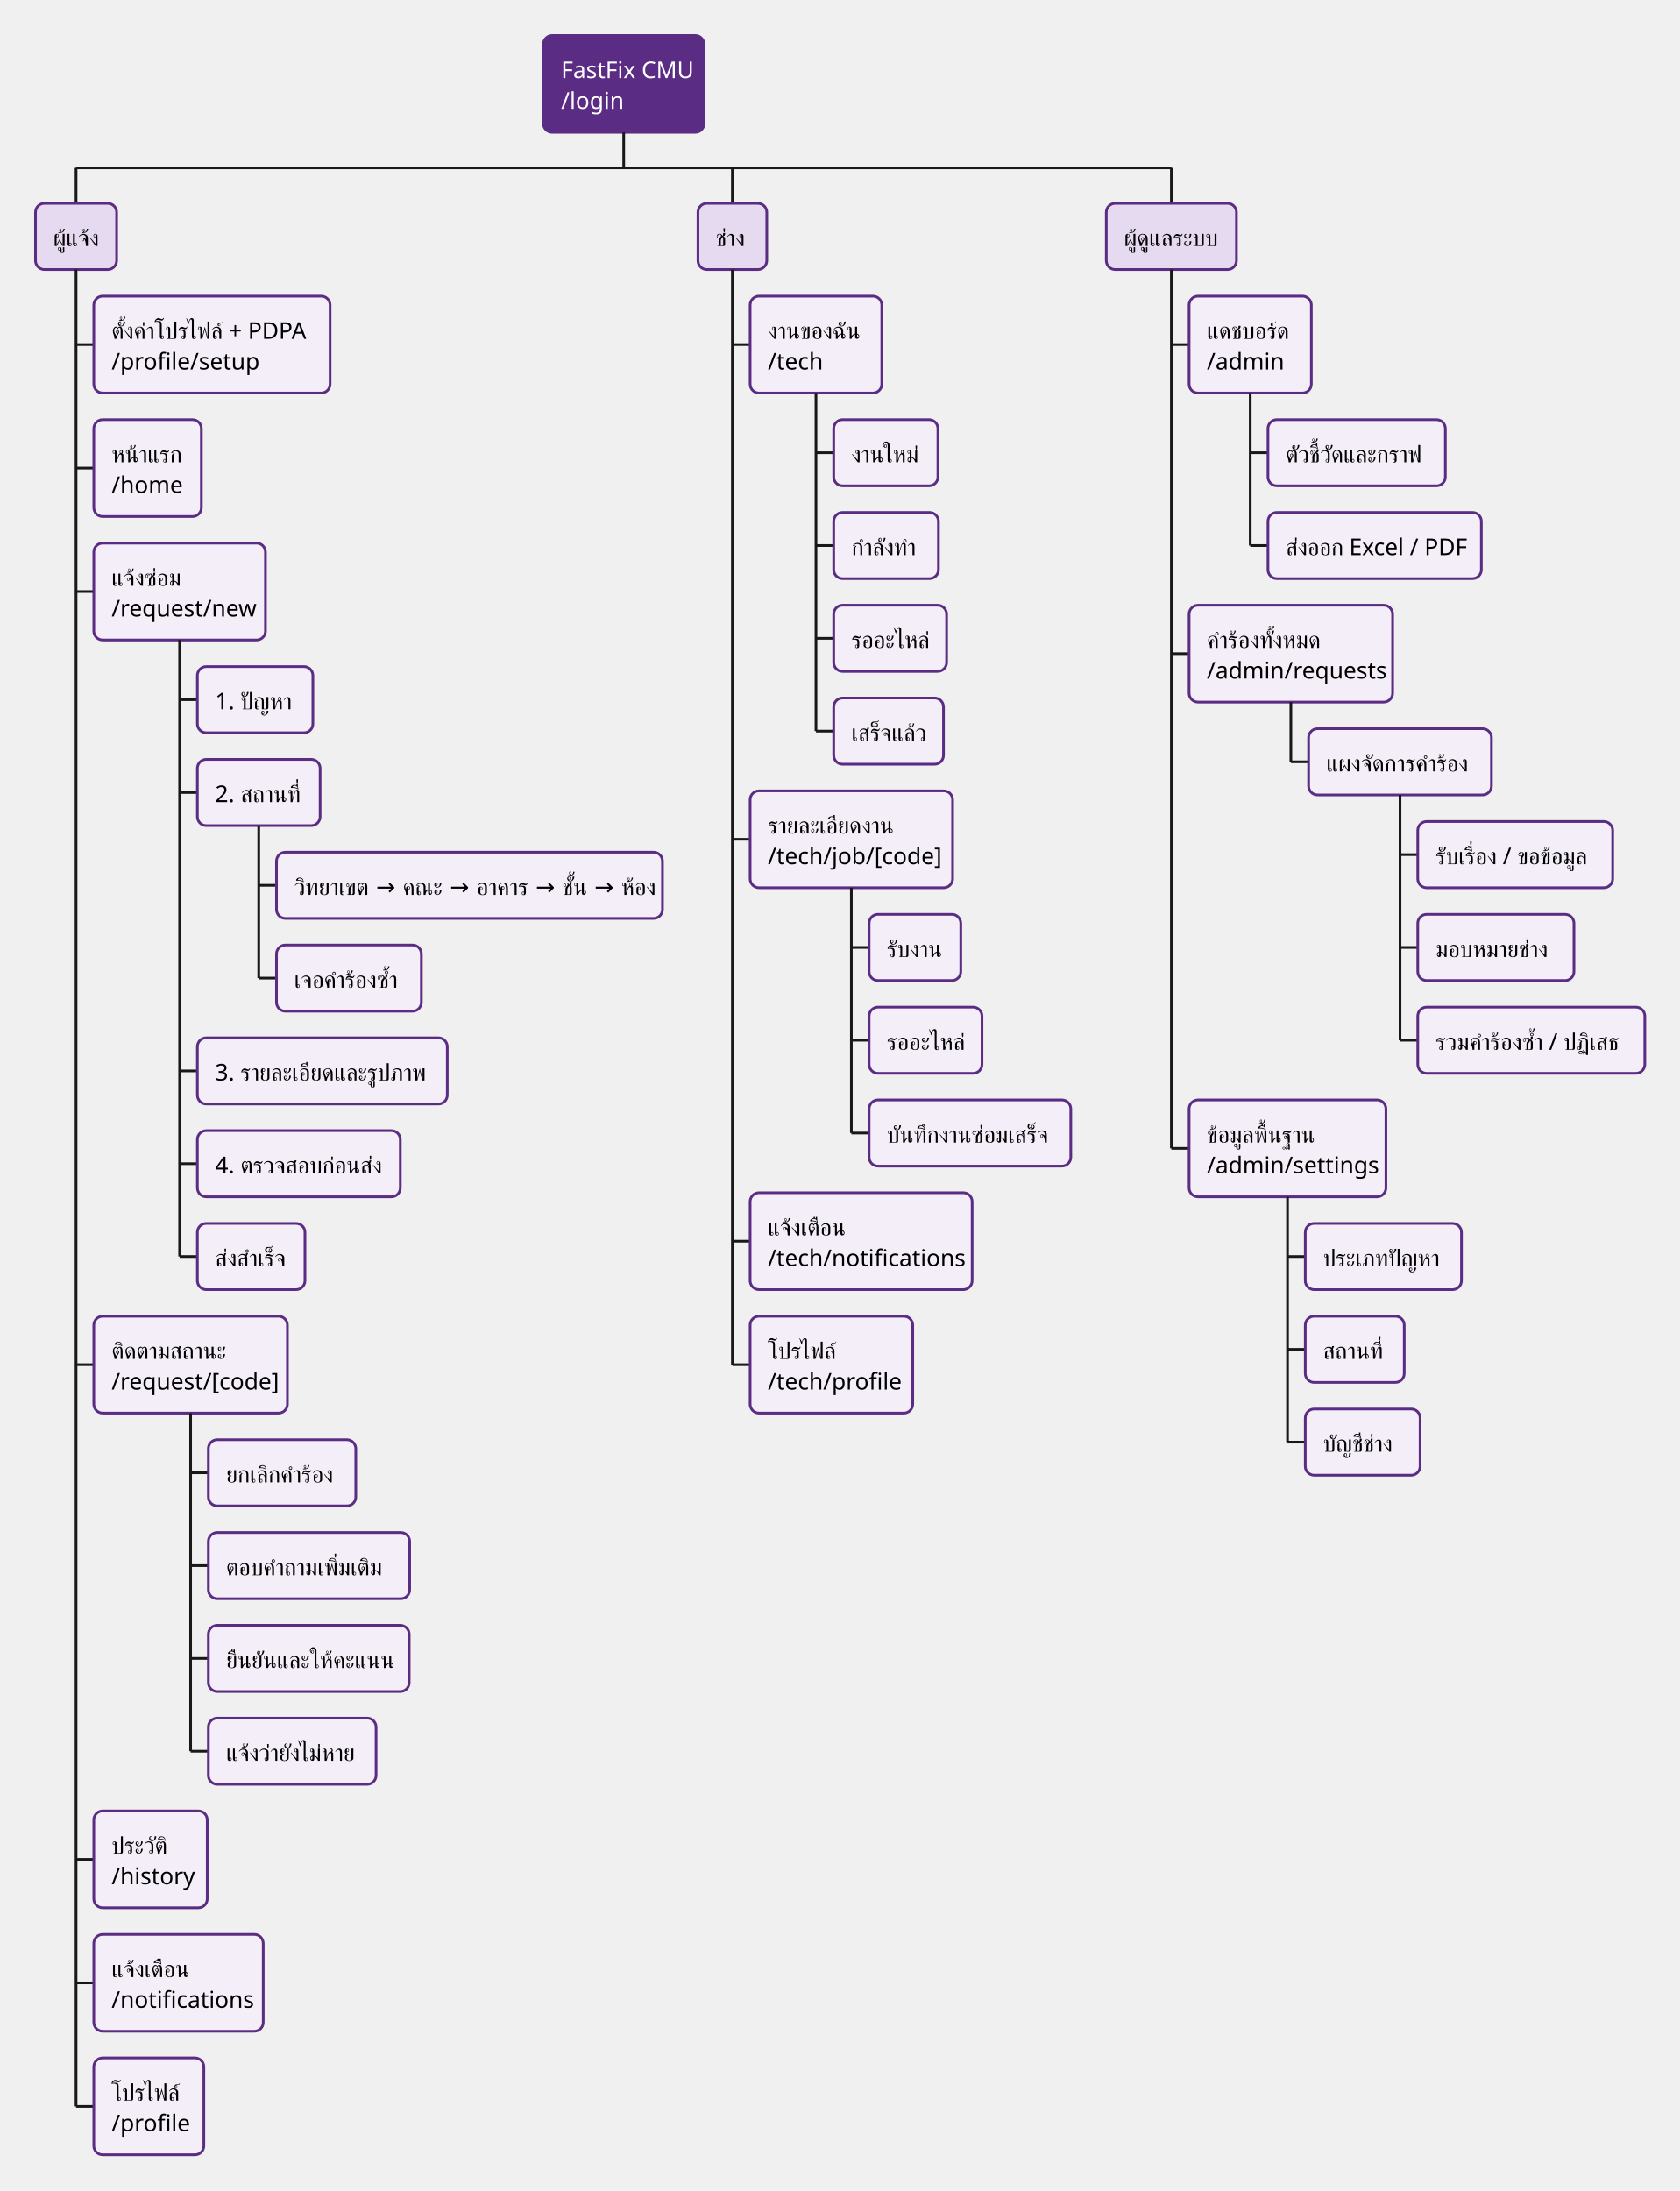
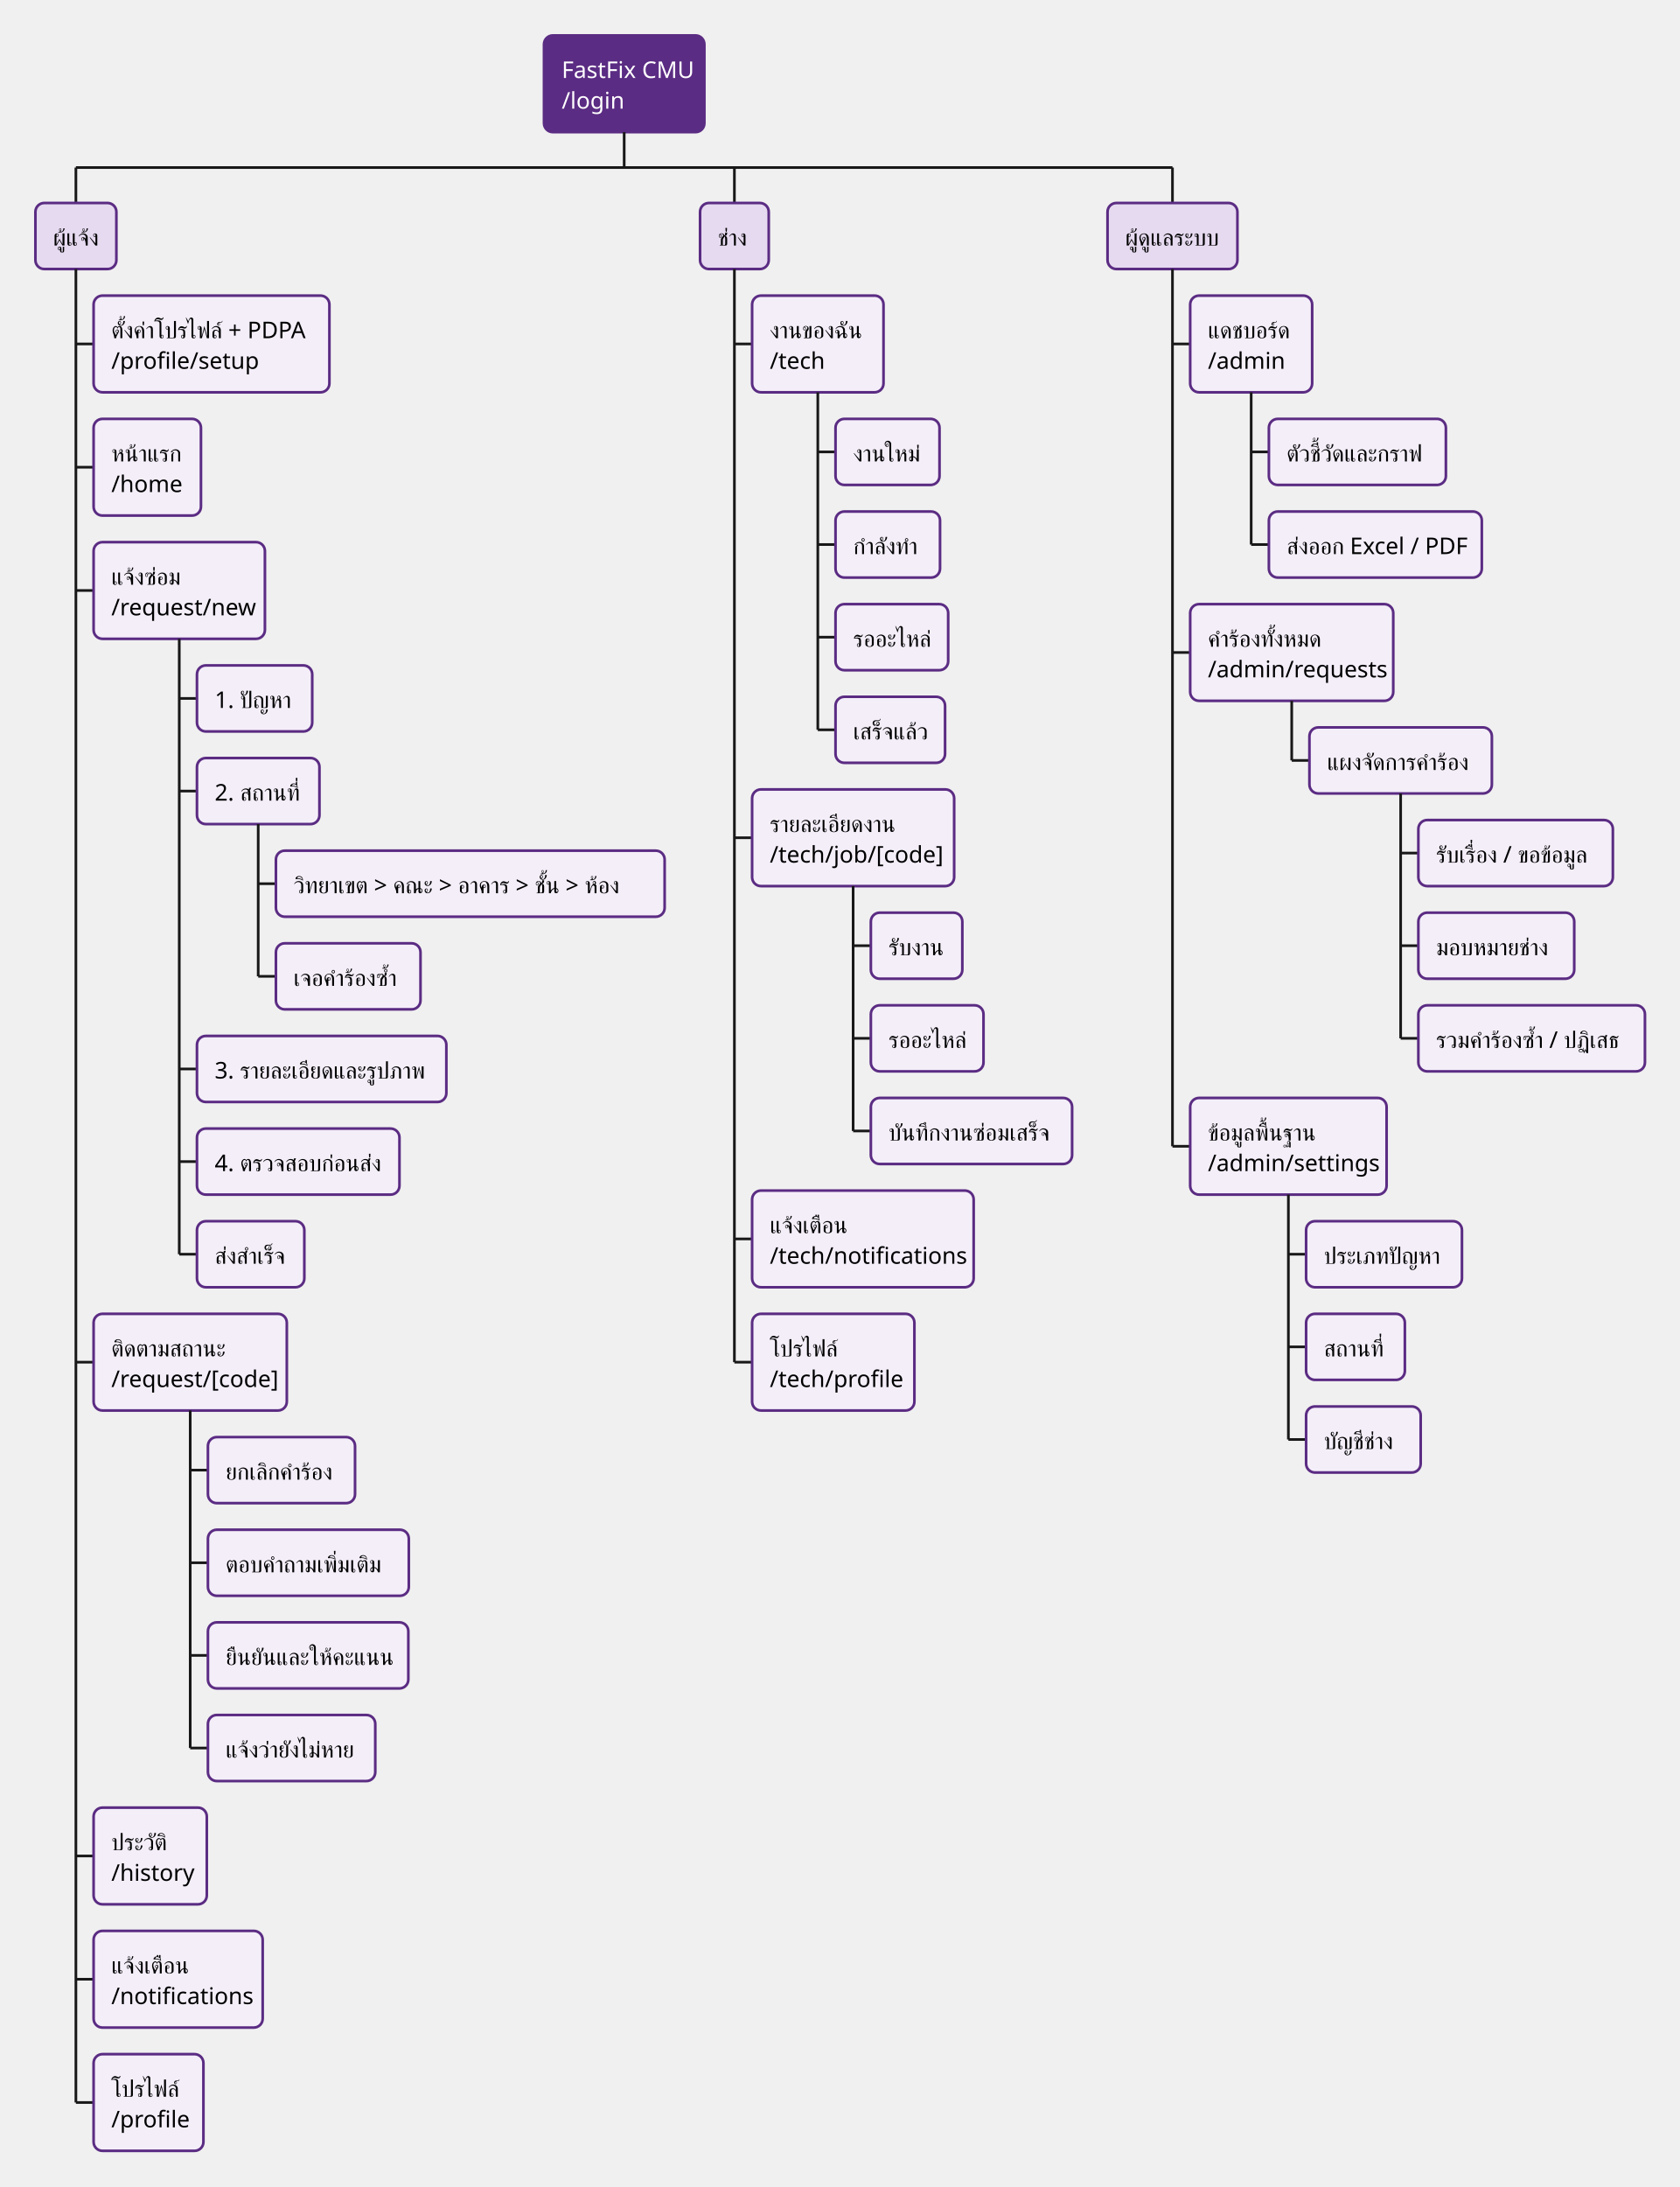
- <svg xmlns="http://www.w3.org/2000/svg" version="1.1" data-diagram-type="WBS" style="width:1479px;height:1929px;background:#FFFFFF;" width="1479.688px" height="1929.688px" viewBox="0 0 1479 1929" zoomAndPan="magnify" preserveAspectRatio="none" contentStyleType="text/css">
+ <svg xmlns="http://www.w3.org/2000/svg" version="1.1" data-diagram-type="WBS" style="width:1482px;height:1929px;background:#FFFFFF;" width="1482.813px" height="1929.688px" viewBox="0 0 1482 1929" zoomAndPan="magnify" preserveAspectRatio="none" contentStyleType="text/css">
  <defs />
  <g font-family="sans-serif" lengthAdjust="spacing">
    <line x1="66.964" y1="147.784" x2="66.964" y2="179.034" style="stroke:#181818;stroke-width:2.344;" />
    <rect x="31.25" y="179.034" width="71.429" height="58.267" fill="#E6DAF0" style="stroke:#5B2C83;stroke-width:2.344;" rx="7.813" ry="7.813" />
    <text x="46.875" y="216.579" fill="#000" font-size="20.313" textLength="40.179" font-family="'Leelawadee UI'">ผู้แจ้ง</text>
    <line x1="66.964" y1="303.381" x2="82.589" y2="303.381" style="stroke:#181818;stroke-width:2.344;" />
    <rect x="82.589" y="260.739" width="208.042" height="85.284" fill="#F4EEF9" style="stroke:#5B2C83;stroke-width:2.344;" rx="7.813" ry="7.813" />
    <text x="98.214" y="298.283" fill="#000" font-size="20.313" textLength="176.792" font-family="'Leelawadee UI'">ตั้งค่าโปรไฟล์ + PDPA</text>
    <text x="98.214" y="325.301" fill="#000" font-size="20.313" textLength="123.115" font-family="'Leelawadee UI'">/profile/setup</text>
    <line x1="66.964" y1="412.103" x2="82.589" y2="412.103" style="stroke:#181818;stroke-width:2.344;" />
    <rect x="82.589" y="369.461" width="94.707" height="85.284" fill="#F4EEF9" style="stroke:#5B2C83;stroke-width:2.344;" rx="7.813" ry="7.813" />
    <text x="98.214" y="407.005" fill="#000" font-size="20.313" textLength="63.457" font-family="'Leelawadee UI'">หน้าแรก</text>
    <text x="98.214" y="434.023" fill="#000" font-size="20.313" textLength="59.43" font-family="'Leelawadee UI'">/home</text>
    <line x1="66.964" y1="520.825" x2="82.589" y2="520.825" style="stroke:#181818;stroke-width:2.344;" />
    <rect x="82.589" y="478.183" width="151.141" height="85.284" fill="#F4EEF9" style="stroke:#5B2C83;stroke-width:2.344;" rx="7.813" ry="7.813" />
    <text x="98.214" y="515.727" fill="#000" font-size="20.313" textLength="62.514" font-family="'Leelawadee UI'">แจ้งซ่อม</text>
    <text x="98.214" y="542.744" fill="#000" font-size="20.313" textLength="119.891" font-family="'Leelawadee UI'">/request/new</text>
    <line x1="158.16" y1="616.039" x2="173.785" y2="616.039" style="stroke:#181818;stroke-width:2.344;" />
    <rect x="173.785" y="586.905" width="101.689" height="58.267" fill="#F4EEF9" style="stroke:#5B2C83;stroke-width:2.344;" rx="7.813" ry="7.813" />
    <text x="189.41" y="624.449" fill="#000" font-size="20.313" textLength="70.439" font-family="'Leelawadee UI'">1. ปัญหา</text>
    <line x1="158.16" y1="697.743" x2="173.785" y2="697.743" style="stroke:#181818;stroke-width:2.344;" />
    <rect x="173.785" y="668.61" width="108.057" height="58.267" fill="#F4EEF9" style="stroke:#5B2C83;stroke-width:2.344;" rx="7.813" ry="7.813" />
    <text x="189.41" y="706.154" fill="#000" font-size="20.313" textLength="76.807" font-family="'Leelawadee UI'">2. สถานที่</text>
    <line x1="227.813" y1="779.448" x2="243.438" y2="779.448" style="stroke:#181818;stroke-width:2.344;" />
-     <rect x="243.438" y="750.314" width="339.835" height="58.267" fill="#F4EEF9" style="stroke:#5B2C83;stroke-width:2.344;" rx="7.813" ry="7.813" />
-     <text x="259.063" y="787.859" fill="#000" font-size="20.313" textLength="308.585" font-family="'Leelawadee UI'">วิทยาเขต → คณะ → อาคาร → ชั้น → ห้อง</text>
+     <rect x="243.438" y="750.314" width="342.97" height="58.267" fill="#F4EEF9" style="stroke:#5B2C83;stroke-width:2.344;" rx="7.813" ry="7.813" />
+     <text x="259.063" y="787.859" fill="#000" font-size="20.313" textLength="311.72" font-family="'Leelawadee UI'">วิทยาเขต &gt; คณะ &gt; อาคาร &gt; ชั้น &gt; ห้อง</text>
    <line x1="227.813" y1="861.153" x2="243.438" y2="861.153" style="stroke:#181818;stroke-width:2.344;" />
    <rect x="243.438" y="832.019" width="127.566" height="58.267" fill="#F4EEF9" style="stroke:#5B2C83;stroke-width:2.344;" rx="7.813" ry="7.813" />
    <text x="259.063" y="869.563" fill="#000" font-size="20.313" textLength="96.316" font-family="'Leelawadee UI'">เจอคำร้องซ้ำ</text>
    <line x1="227.813" y1="726.877" x2="227.813" y2="861.153" style="stroke:#181818;stroke-width:2.344;" />
    <line x1="158.16" y1="942.857" x2="173.785" y2="942.857" style="stroke:#181818;stroke-width:2.344;" />
    <rect x="173.785" y="913.724" width="220.033" height="58.267" fill="#F4EEF9" style="stroke:#5B2C83;stroke-width:2.344;" rx="7.813" ry="7.813" />
    <text x="189.41" y="951.268" fill="#000" font-size="20.313" textLength="188.783" font-family="'Leelawadee UI'">3. รายละเอียดและรูปภาพ</text>
    <line x1="158.16" y1="1024.562" x2="173.785" y2="1024.562" style="stroke:#181818;stroke-width:2.344;" />
    <rect x="173.785" y="995.428" width="178.654" height="58.267" fill="#F4EEF9" style="stroke:#5B2C83;stroke-width:2.344;" rx="7.813" ry="7.813" />
    <text x="189.41" y="1032.973" fill="#000" font-size="20.313" textLength="147.404" font-family="'Leelawadee UI'">4. ตรวจสอบก่อนส่ง</text>
    <line x1="158.16" y1="1106.267" x2="173.785" y2="1106.267" style="stroke:#181818;stroke-width:2.344;" />
    <rect x="173.785" y="1077.133" width="94.727" height="58.267" fill="#F4EEF9" style="stroke:#5B2C83;stroke-width:2.344;" rx="7.813" ry="7.813" />
    <text x="189.41" y="1114.677" fill="#000" font-size="20.313" textLength="63.477" font-family="'Leelawadee UI'">ส่งสำเร็จ</text>
    <line x1="158.16" y1="563.467" x2="158.16" y2="1106.267" style="stroke:#181818;stroke-width:2.344;" />
    <line x1="66.964" y1="1201.48" x2="82.589" y2="1201.48" style="stroke:#181818;stroke-width:2.344;" />
    <rect x="82.589" y="1158.838" width="170.472" height="85.284" fill="#F4EEF9" style="stroke:#5B2C83;stroke-width:2.344;" rx="7.813" ry="7.813" />
    <text x="98.214" y="1196.382" fill="#000" font-size="20.313" textLength="106.512" font-family="'Leelawadee UI'">ติดตามสถานะ</text>
    <text x="98.214" y="1223.399" fill="#000" font-size="20.313" textLength="139.222" font-family="'Leelawadee UI'">/request/[code]</text>
    <line x1="167.825" y1="1296.693" x2="183.45" y2="1296.693" style="stroke:#181818;stroke-width:2.344;" />
    <rect x="183.45" y="1267.56" width="129.797" height="58.267" fill="#F4EEF9" style="stroke:#5B2C83;stroke-width:2.344;" rx="7.813" ry="7.813" />
    <text x="199.075" y="1305.104" fill="#000" font-size="20.313" textLength="98.547" font-family="'Leelawadee UI'">ยกเลิกคำร้อง</text>
    <line x1="167.825" y1="1378.398" x2="183.45" y2="1378.398" style="stroke:#181818;stroke-width:2.344;" />
    <rect x="183.45" y="1349.265" width="177.236" height="58.267" fill="#F4EEF9" style="stroke:#5B2C83;stroke-width:2.344;" rx="7.813" ry="7.813" />
    <text x="199.075" y="1386.809" fill="#000" font-size="20.313" textLength="145.986" font-family="'Leelawadee UI'">ตอบคำถามเพิ่มเติม</text>
    <line x1="167.825" y1="1460.103" x2="183.45" y2="1460.103" style="stroke:#181818;stroke-width:2.344;" />
    <rect x="183.45" y="1430.969" width="176.82" height="58.267" fill="#F4EEF9" style="stroke:#5B2C83;stroke-width:2.344;" rx="7.813" ry="7.813" />
    <text x="199.075" y="1468.513" fill="#000" font-size="20.313" textLength="145.57" font-family="'Leelawadee UI'">ยืนยันและให้คะแนน</text>
    <line x1="167.825" y1="1541.808" x2="183.45" y2="1541.808" style="stroke:#181818;stroke-width:2.344;" />
    <rect x="183.45" y="1512.674" width="147.65" height="58.267" fill="#F4EEF9" style="stroke:#5B2C83;stroke-width:2.344;" rx="7.813" ry="7.813" />
    <text x="199.075" y="1550.218" fill="#000" font-size="20.313" textLength="116.4" font-family="'Leelawadee UI'">แจ้งว่ายังไม่หาย</text>
    <line x1="167.825" y1="1244.122" x2="167.825" y2="1541.808" style="stroke:#181818;stroke-width:2.344;" />
    <line x1="66.964" y1="1637.021" x2="82.589" y2="1637.021" style="stroke:#181818;stroke-width:2.344;" />
    <rect x="82.589" y="1594.379" width="99.874" height="85.284" fill="#F4EEF9" style="stroke:#5B2C83;stroke-width:2.344;" rx="7.813" ry="7.813" />
    <text x="98.214" y="1631.923" fill="#000" font-size="20.313" textLength="48.133" font-family="'Leelawadee UI'">ประวัติ</text>
    <text x="98.214" y="1658.94" fill="#000" font-size="20.313" textLength="68.624" font-family="'Leelawadee UI'">/history</text>
    <line x1="66.964" y1="1745.743" x2="82.589" y2="1745.743" style="stroke:#181818;stroke-width:2.344;" />
    <rect x="82.589" y="1703.101" width="149.178" height="85.284" fill="#F4EEF9" style="stroke:#5B2C83;stroke-width:2.344;" rx="7.813" ry="7.813" />
    <text x="98.214" y="1740.645" fill="#000" font-size="20.313" textLength="67.89" font-family="'Leelawadee UI'">แจ้งเตือน</text>
    <text x="98.214" y="1767.662" fill="#000" font-size="20.313" textLength="117.928" font-family="'Leelawadee UI'">/notifications</text>
    <line x1="66.964" y1="1854.465" x2="82.589" y2="1854.465" style="stroke:#181818;stroke-width:2.344;" />
    <rect x="82.589" y="1811.823" width="96.889" height="85.284" fill="#F4EEF9" style="stroke:#5B2C83;stroke-width:2.344;" rx="7.813" ry="7.813" />
    <text x="98.214" y="1849.367" fill="#000" font-size="20.313" textLength="61.195" font-family="'Leelawadee UI'">โปรไฟล์</text>
    <text x="98.214" y="1876.384" fill="#000" font-size="20.313" textLength="65.639" font-family="'Leelawadee UI'">/profile</text>
    <line x1="66.964" y1="237.302" x2="66.964" y2="1854.465" style="stroke:#181818;stroke-width:2.344;" />
-     <line x1="644.818" y1="147.784" x2="644.818" y2="179.034" style="stroke:#181818;stroke-width:2.344;" />
-     <rect x="614.524" y="179.034" width="60.588" height="58.267" fill="#E6DAF0" style="stroke:#5B2C83;stroke-width:2.344;" rx="7.813" ry="7.813" />
-     <text x="630.149" y="216.579" fill="#000" font-size="20.313" textLength="29.338" font-family="'Leelawadee UI'">ช่าง</text>
-     <line x1="644.818" y1="303.381" x2="660.443" y2="303.381" style="stroke:#181818;stroke-width:2.344;" />
-     <rect x="660.443" y="260.739" width="115.932" height="85.284" fill="#F4EEF9" style="stroke:#5B2C83;stroke-width:2.344;" rx="7.813" ry="7.813" />
-     <text x="676.068" y="298.283" fill="#000" font-size="20.313" textLength="84.682" font-family="'Leelawadee UI'">งานของฉัน</text>
-     <text x="676.068" y="325.301" fill="#000" font-size="20.313" textLength="46.298" font-family="'Leelawadee UI'">/tech</text>
-     <line x1="718.409" y1="398.595" x2="734.034" y2="398.595" style="stroke:#181818;stroke-width:2.344;" />
-     <rect x="734.034" y="369.461" width="91.751" height="58.267" fill="#F4EEF9" style="stroke:#5B2C83;stroke-width:2.344;" rx="7.813" ry="7.813" />
-     <text x="749.659" y="407.005" fill="#000" font-size="20.313" textLength="60.501" font-family="'Leelawadee UI'">งานใหม่</text>
-     <line x1="718.409" y1="480.299" x2="734.034" y2="480.299" style="stroke:#181818;stroke-width:2.344;" />
-     <rect x="734.034" y="451.166" width="92.207" height="58.267" fill="#F4EEF9" style="stroke:#5B2C83;stroke-width:2.344;" rx="7.813" ry="7.813" />
-     <text x="749.659" y="488.71" fill="#000" font-size="20.313" textLength="60.957" font-family="'Leelawadee UI'">กำลังทำ</text>
-     <line x1="718.409" y1="562.004" x2="734.034" y2="562.004" style="stroke:#181818;stroke-width:2.344;" />
-     <rect x="734.034" y="532.87" width="99.398" height="58.267" fill="#F4EEF9" style="stroke:#5B2C83;stroke-width:2.344;" rx="7.813" ry="7.813" />
-     <text x="749.659" y="570.415" fill="#000" font-size="20.313" textLength="68.148" font-family="'Leelawadee UI'">รออะไหล่</text>
-     <line x1="718.409" y1="643.709" x2="734.034" y2="643.709" style="stroke:#181818;stroke-width:2.344;" />
-     <rect x="734.034" y="614.575" width="96.651" height="58.267" fill="#F4EEF9" style="stroke:#5B2C83;stroke-width:2.344;" rx="7.813" ry="7.813" />
-     <text x="749.659" y="652.119" fill="#000" font-size="20.313" textLength="65.401" font-family="'Leelawadee UI'">เสร็จแล้ว</text>
-     <line x1="718.409" y1="346.024" x2="718.409" y2="643.709" style="stroke:#181818;stroke-width:2.344;" />
-     <line x1="644.818" y1="738.922" x2="660.443" y2="738.922" style="stroke:#181818;stroke-width:2.344;" />
-     <rect x="660.443" y="696.28" width="178.268" height="85.284" fill="#F4EEF9" style="stroke:#5B2C83;stroke-width:2.344;" rx="7.813" ry="7.813" />
-     <text x="676.068" y="733.824" fill="#000" font-size="20.313" textLength="114.129" font-family="'Leelawadee UI'">รายละเอียดงาน</text>
-     <text x="676.068" y="760.841" fill="#000" font-size="20.313" textLength="147.018" font-family="'Leelawadee UI'">/tech/job/[code]</text>
-     <line x1="749.577" y1="834.135" x2="765.202" y2="834.135" style="stroke:#181818;stroke-width:2.344;" />
-     <rect x="765.202" y="805.002" width="80.712" height="58.267" fill="#F4EEF9" style="stroke:#5B2C83;stroke-width:2.344;" rx="7.813" ry="7.813" />
-     <text x="780.827" y="842.546" fill="#000" font-size="20.313" textLength="49.462" font-family="'Leelawadee UI'">รับงาน</text>
-     <line x1="749.577" y1="915.84" x2="765.202" y2="915.84" style="stroke:#181818;stroke-width:2.344;" />
-     <rect x="765.202" y="886.707" width="99.398" height="58.267" fill="#F4EEF9" style="stroke:#5B2C83;stroke-width:2.344;" rx="7.813" ry="7.813" />
-     <text x="780.827" y="924.251" fill="#000" font-size="20.313" textLength="68.148" font-family="'Leelawadee UI'">รออะไหล่</text>
-     <line x1="749.577" y1="997.545" x2="765.202" y2="997.545" style="stroke:#181818;stroke-width:2.344;" />
-     <rect x="765.202" y="968.411" width="177.573" height="58.267" fill="#F4EEF9" style="stroke:#5B2C83;stroke-width:2.344;" rx="7.813" ry="7.813" />
-     <text x="780.827" y="1005.956" fill="#000" font-size="20.313" textLength="146.323" font-family="'Leelawadee UI'">บันทึกงานซ่อมเสร็จ</text>
-     <line x1="749.577" y1="781.564" x2="749.577" y2="997.545" style="stroke:#181818;stroke-width:2.344;" />
-     <line x1="644.818" y1="1092.758" x2="660.443" y2="1092.758" style="stroke:#181818;stroke-width:2.344;" />
-     <rect x="660.443" y="1050.116" width="195.476" height="85.284" fill="#F4EEF9" style="stroke:#5B2C83;stroke-width:2.344;" rx="7.813" ry="7.813" />
-     <text x="676.068" y="1087.66" fill="#000" font-size="20.313" textLength="67.89" font-family="'Leelawadee UI'">แจ้งเตือน</text>
-     <text x="676.068" y="1114.677" fill="#000" font-size="20.313" textLength="164.226" font-family="'Leelawadee UI'">/tech/notifications</text>
-     <line x1="644.818" y1="1201.48" x2="660.443" y2="1201.48" style="stroke:#181818;stroke-width:2.344;" />
-     <rect x="660.443" y="1158.838" width="143.187" height="85.284" fill="#F4EEF9" style="stroke:#5B2C83;stroke-width:2.344;" rx="7.813" ry="7.813" />
-     <text x="676.068" y="1196.382" fill="#000" font-size="20.313" textLength="61.195" font-family="'Leelawadee UI'">โปรไฟล์</text>
-     <text x="676.068" y="1223.399" fill="#000" font-size="20.313" textLength="111.937" font-family="'Leelawadee UI'">/tech/profile</text>
-     <line x1="644.818" y1="237.302" x2="644.818" y2="1201.48" style="stroke:#181818;stroke-width:2.344;" />
-     <line x1="1031.326" y1="147.784" x2="1031.326" y2="179.034" style="stroke:#181818;stroke-width:2.344;" />
-     <rect x="974.025" y="179.034" width="114.603" height="58.267" fill="#E6DAF0" style="stroke:#5B2C83;stroke-width:2.344;" rx="7.813" ry="7.813" />
-     <text x="989.65" y="216.579" fill="#000" font-size="20.313" textLength="83.353" font-family="'Leelawadee UI'">ผู้ดูแลระบบ</text>
-     <line x1="1031.326" y1="303.381" x2="1046.951" y2="303.381" style="stroke:#181818;stroke-width:2.344;" />
-     <rect x="1046.951" y="260.739" width="107.62" height="85.284" fill="#F4EEF9" style="stroke:#5B2C83;stroke-width:2.344;" rx="7.813" ry="7.813" />
-     <text x="1062.576" y="298.283" fill="#000" font-size="20.313" textLength="76.37" font-family="'Leelawadee UI'">แดชบอร์ด</text>
-     <text x="1062.576" y="325.301" fill="#000" font-size="20.313" textLength="64.121" font-family="'Leelawadee UI'">/admin</text>
-     <line x1="1100.761" y1="398.595" x2="1116.386" y2="398.595" style="stroke:#181818;stroke-width:2.344;" />
-     <rect x="1116.386" y="369.461" width="156.17" height="58.267" fill="#F4EEF9" style="stroke:#5B2C83;stroke-width:2.344;" rx="7.813" ry="7.813" />
-     <text x="1132.011" y="407.005" fill="#000" font-size="20.313" textLength="124.92" font-family="'Leelawadee UI'">ตัวชี้วัดและกราฟ</text>
-     <line x1="1100.761" y1="480.299" x2="1116.386" y2="480.299" style="stroke:#181818;stroke-width:2.344;" />
-     <rect x="1116.386" y="451.166" width="187.868" height="58.267" fill="#F4EEF9" style="stroke:#5B2C83;stroke-width:2.344;" rx="7.813" ry="7.813" />
-     <text x="1132.011" y="488.71" fill="#000" font-size="20.313" textLength="156.618" font-family="'Leelawadee UI'">ส่งออก Excel / PDF</text>
-     <line x1="1100.761" y1="346.024" x2="1100.761" y2="480.299" style="stroke:#181818;stroke-width:2.344;" />
-     <line x1="1031.326" y1="575.513" x2="1046.951" y2="575.513" style="stroke:#181818;stroke-width:2.344;" />
-     <rect x="1046.951" y="532.87" width="179.17" height="85.284" fill="#F4EEF9" style="stroke:#5B2C83;stroke-width:2.344;" rx="7.813" ry="7.813" />
-     <text x="1062.576" y="570.415" fill="#000" font-size="20.313" textLength="103.159" font-family="'Leelawadee UI'">คำร้องทั้งหมด</text>
-     <text x="1062.576" y="597.432" fill="#000" font-size="20.313" textLength="147.92" font-family="'Leelawadee UI'">/admin/requests</text>
-     <line x1="1136.536" y1="670.726" x2="1152.161" y2="670.726" style="stroke:#181818;stroke-width:2.344;" />
-     <rect x="1152.161" y="641.592" width="160.97" height="58.267" fill="#F4EEF9" style="stroke:#5B2C83;stroke-width:2.344;" rx="7.813" ry="7.813" />
-     <text x="1167.786" y="679.137" fill="#000" font-size="20.313" textLength="129.72" font-family="'Leelawadee UI'">แผงจัดการคำร้อง</text>
-     <line x1="1232.647" y1="752.431" x2="1248.272" y2="752.431" style="stroke:#181818;stroke-width:2.344;" />
-     <rect x="1248.272" y="723.297" width="171.603" height="58.267" fill="#F4EEF9" style="stroke:#5B2C83;stroke-width:2.344;" rx="7.813" ry="7.813" />
-     <text x="1263.897" y="760.841" fill="#000" font-size="20.313" textLength="140.353" font-family="'Leelawadee UI'">รับเรื่อง / ขอข้อมูล</text>
-     <line x1="1232.647" y1="834.135" x2="1248.272" y2="834.135" style="stroke:#181818;stroke-width:2.344;" />
-     <rect x="1248.272" y="805.002" width="137.524" height="58.267" fill="#F4EEF9" style="stroke:#5B2C83;stroke-width:2.344;" rx="7.813" ry="7.813" />
-     <text x="1263.897" y="842.546" fill="#000" font-size="20.313" textLength="106.274" font-family="'Leelawadee UI'">มอบหมายช่าง</text>
-     <line x1="1232.647" y1="915.84" x2="1248.272" y2="915.84" style="stroke:#181818;stroke-width:2.344;" />
-     <rect x="1248.272" y="886.707" width="199.909" height="58.267" fill="#F4EEF9" style="stroke:#5B2C83;stroke-width:2.344;" rx="7.813" ry="7.813" />
-     <text x="1263.897" y="924.251" fill="#000" font-size="20.313" textLength="168.659" font-family="'Leelawadee UI'">รวมคำร้องซ้ำ / ปฏิเสธ</text>
-     <line x1="1232.647" y1="699.86" x2="1232.647" y2="915.84" style="stroke:#181818;stroke-width:2.344;" />
-     <line x1="1136.536" y1="618.155" x2="1136.536" y2="670.726" style="stroke:#181818;stroke-width:2.344;" />
-     <line x1="1031.326" y1="1011.053" x2="1046.951" y2="1011.053" style="stroke:#181818;stroke-width:2.344;" />
-     <rect x="1046.951" y="968.411" width="173.289" height="85.284" fill="#F4EEF9" style="stroke:#5B2C83;stroke-width:2.344;" rx="7.813" ry="7.813" />
-     <text x="1062.576" y="1005.956" fill="#000" font-size="20.313" textLength="102.138" font-family="'Leelawadee UI'">ข้อมูลพื้นฐาน</text>
-     <text x="1062.576" y="1032.973" fill="#000" font-size="20.313" textLength="142.039" font-family="'Leelawadee UI'">/admin/settings</text>
-     <line x1="1133.596" y1="1106.267" x2="1149.221" y2="1106.267" style="stroke:#181818;stroke-width:2.344;" />
-     <rect x="1149.221" y="1077.133" width="137.514" height="58.267" fill="#F4EEF9" style="stroke:#5B2C83;stroke-width:2.344;" rx="7.813" ry="7.813" />
-     <text x="1164.846" y="1114.677" fill="#000" font-size="20.313" textLength="106.264" font-family="'Leelawadee UI'">ประเภทปัญหา</text>
-     <line x1="1133.596" y1="1187.971" x2="1149.221" y2="1187.971" style="stroke:#181818;stroke-width:2.344;" />
-     <rect x="1149.221" y="1158.838" width="87.139" height="58.267" fill="#F4EEF9" style="stroke:#5B2C83;stroke-width:2.344;" rx="7.813" ry="7.813" />
-     <text x="1164.846" y="1196.382" fill="#000" font-size="20.313" textLength="55.889" font-family="'Leelawadee UI'">สถานที่</text>
-     <line x1="1133.596" y1="1269.676" x2="1149.221" y2="1269.676" style="stroke:#181818;stroke-width:2.344;" />
-     <rect x="1149.221" y="1240.543" width="101.104" height="58.267" fill="#F4EEF9" style="stroke:#5B2C83;stroke-width:2.344;" rx="7.813" ry="7.813" />
-     <text x="1164.846" y="1278.087" fill="#000" font-size="20.313" textLength="69.854" font-family="'Leelawadee UI'">บัญชีช่าง</text>
-     <line x1="1133.596" y1="1053.696" x2="1133.596" y2="1269.676" style="stroke:#181818;stroke-width:2.344;" />
-     <line x1="1031.326" y1="237.302" x2="1031.326" y2="1011.053" style="stroke:#181818;stroke-width:2.344;" />
-     <line x1="66.964" y1="147.784" x2="1031.326" y2="147.784" style="stroke:#181818;stroke-width:2.344;" />
-     <rect x="478.395" y="31.25" width="141.501" height="85.284" fill="#5B2C83" style="stroke:#5B2C83;stroke-width:2.344;" rx="7.813" ry="7.813" />
-     <text x="494.02" y="68.794" fill="#FFF" font-size="20.313" textLength="110.251" font-family="'Leelawadee UI'">FastFix CMU</text>
-     <text x="494.02" y="95.811" fill="#FFF" font-size="20.313" textLength="53.112" font-family="'Leelawadee UI'">/login</text>
-     <line x1="549.145" y1="116.534" x2="549.145" y2="147.784" style="stroke:#181818;stroke-width:2.344;" />
+     <line x1="647.952" y1="147.784" x2="647.952" y2="179.034" style="stroke:#181818;stroke-width:2.344;" />
+     <rect x="617.658" y="179.034" width="60.588" height="58.267" fill="#E6DAF0" style="stroke:#5B2C83;stroke-width:2.344;" rx="7.813" ry="7.813" />
+     <text x="633.283" y="216.579" fill="#000" font-size="20.313" textLength="29.338" font-family="'Leelawadee UI'">ช่าง</text>
+     <line x1="647.952" y1="303.381" x2="663.577" y2="303.381" style="stroke:#181818;stroke-width:2.344;" />
+     <rect x="663.577" y="260.739" width="115.932" height="85.284" fill="#F4EEF9" style="stroke:#5B2C83;stroke-width:2.344;" rx="7.813" ry="7.813" />
+     <text x="679.202" y="298.283" fill="#000" font-size="20.313" textLength="84.682" font-family="'Leelawadee UI'">งานของฉัน</text>
+     <text x="679.202" y="325.301" fill="#000" font-size="20.313" textLength="46.298" font-family="'Leelawadee UI'">/tech</text>
+     <line x1="721.543" y1="398.595" x2="737.168" y2="398.595" style="stroke:#181818;stroke-width:2.344;" />
+     <rect x="737.168" y="369.461" width="91.751" height="58.267" fill="#F4EEF9" style="stroke:#5B2C83;stroke-width:2.344;" rx="7.813" ry="7.813" />
+     <text x="752.793" y="407.005" fill="#000" font-size="20.313" textLength="60.501" font-family="'Leelawadee UI'">งานใหม่</text>
+     <line x1="721.543" y1="480.299" x2="737.168" y2="480.299" style="stroke:#181818;stroke-width:2.344;" />
+     <rect x="737.168" y="451.166" width="92.207" height="58.267" fill="#F4EEF9" style="stroke:#5B2C83;stroke-width:2.344;" rx="7.813" ry="7.813" />
+     <text x="752.793" y="488.71" fill="#000" font-size="20.313" textLength="60.957" font-family="'Leelawadee UI'">กำลังทำ</text>
+     <line x1="721.543" y1="562.004" x2="737.168" y2="562.004" style="stroke:#181818;stroke-width:2.344;" />
+     <rect x="737.168" y="532.87" width="99.398" height="58.267" fill="#F4EEF9" style="stroke:#5B2C83;stroke-width:2.344;" rx="7.813" ry="7.813" />
+     <text x="752.793" y="570.415" fill="#000" font-size="20.313" textLength="68.148" font-family="'Leelawadee UI'">รออะไหล่</text>
+     <line x1="721.543" y1="643.709" x2="737.168" y2="643.709" style="stroke:#181818;stroke-width:2.344;" />
+     <rect x="737.168" y="614.575" width="96.651" height="58.267" fill="#F4EEF9" style="stroke:#5B2C83;stroke-width:2.344;" rx="7.813" ry="7.813" />
+     <text x="752.793" y="652.119" fill="#000" font-size="20.313" textLength="65.401" font-family="'Leelawadee UI'">เสร็จแล้ว</text>
+     <line x1="721.543" y1="346.024" x2="721.543" y2="643.709" style="stroke:#181818;stroke-width:2.344;" />
+     <line x1="647.952" y1="738.922" x2="663.577" y2="738.922" style="stroke:#181818;stroke-width:2.344;" />
+     <rect x="663.577" y="696.28" width="178.268" height="85.284" fill="#F4EEF9" style="stroke:#5B2C83;stroke-width:2.344;" rx="7.813" ry="7.813" />
+     <text x="679.202" y="733.824" fill="#000" font-size="20.313" textLength="114.129" font-family="'Leelawadee UI'">รายละเอียดงาน</text>
+     <text x="679.202" y="760.841" fill="#000" font-size="20.313" textLength="147.018" font-family="'Leelawadee UI'">/tech/job/[code]</text>
+     <line x1="752.711" y1="834.135" x2="768.336" y2="834.135" style="stroke:#181818;stroke-width:2.344;" />
+     <rect x="768.336" y="805.002" width="80.712" height="58.267" fill="#F4EEF9" style="stroke:#5B2C83;stroke-width:2.344;" rx="7.813" ry="7.813" />
+     <text x="783.961" y="842.546" fill="#000" font-size="20.313" textLength="49.462" font-family="'Leelawadee UI'">รับงาน</text>
+     <line x1="752.711" y1="915.84" x2="768.336" y2="915.84" style="stroke:#181818;stroke-width:2.344;" />
+     <rect x="768.336" y="886.707" width="99.398" height="58.267" fill="#F4EEF9" style="stroke:#5B2C83;stroke-width:2.344;" rx="7.813" ry="7.813" />
+     <text x="783.961" y="924.251" fill="#000" font-size="20.313" textLength="68.148" font-family="'Leelawadee UI'">รออะไหล่</text>
+     <line x1="752.711" y1="997.545" x2="768.336" y2="997.545" style="stroke:#181818;stroke-width:2.344;" />
+     <rect x="768.336" y="968.411" width="177.573" height="58.267" fill="#F4EEF9" style="stroke:#5B2C83;stroke-width:2.344;" rx="7.813" ry="7.813" />
+     <text x="783.961" y="1005.956" fill="#000" font-size="20.313" textLength="146.323" font-family="'Leelawadee UI'">บันทึกงานซ่อมเสร็จ</text>
+     <line x1="752.711" y1="781.564" x2="752.711" y2="997.545" style="stroke:#181818;stroke-width:2.344;" />
+     <line x1="647.952" y1="1092.758" x2="663.577" y2="1092.758" style="stroke:#181818;stroke-width:2.344;" />
+     <rect x="663.577" y="1050.116" width="195.476" height="85.284" fill="#F4EEF9" style="stroke:#5B2C83;stroke-width:2.344;" rx="7.813" ry="7.813" />
+     <text x="679.202" y="1087.66" fill="#000" font-size="20.313" textLength="67.89" font-family="'Leelawadee UI'">แจ้งเตือน</text>
+     <text x="679.202" y="1114.677" fill="#000" font-size="20.313" textLength="164.226" font-family="'Leelawadee UI'">/tech/notifications</text>
+     <line x1="647.952" y1="1201.48" x2="663.577" y2="1201.48" style="stroke:#181818;stroke-width:2.344;" />
+     <rect x="663.577" y="1158.838" width="143.187" height="85.284" fill="#F4EEF9" style="stroke:#5B2C83;stroke-width:2.344;" rx="7.813" ry="7.813" />
+     <text x="679.202" y="1196.382" fill="#000" font-size="20.313" textLength="61.195" font-family="'Leelawadee UI'">โปรไฟล์</text>
+     <text x="679.202" y="1223.399" fill="#000" font-size="20.313" textLength="111.937" font-family="'Leelawadee UI'">/tech/profile</text>
+     <line x1="647.952" y1="237.302" x2="647.952" y2="1201.48" style="stroke:#181818;stroke-width:2.344;" />
+     <line x1="1034.46" y1="147.784" x2="1034.46" y2="179.034" style="stroke:#181818;stroke-width:2.344;" />
+     <rect x="977.159" y="179.034" width="114.603" height="58.267" fill="#E6DAF0" style="stroke:#5B2C83;stroke-width:2.344;" rx="7.813" ry="7.813" />
+     <text x="992.784" y="216.579" fill="#000" font-size="20.313" textLength="83.353" font-family="'Leelawadee UI'">ผู้ดูแลระบบ</text>
+     <line x1="1034.46" y1="303.381" x2="1050.085" y2="303.381" style="stroke:#181818;stroke-width:2.344;" />
+     <rect x="1050.085" y="260.739" width="107.62" height="85.284" fill="#F4EEF9" style="stroke:#5B2C83;stroke-width:2.344;" rx="7.813" ry="7.813" />
+     <text x="1065.71" y="298.283" fill="#000" font-size="20.313" textLength="76.37" font-family="'Leelawadee UI'">แดชบอร์ด</text>
+     <text x="1065.71" y="325.301" fill="#000" font-size="20.313" textLength="64.121" font-family="'Leelawadee UI'">/admin</text>
+     <line x1="1103.896" y1="398.595" x2="1119.521" y2="398.595" style="stroke:#181818;stroke-width:2.344;" />
+     <rect x="1119.521" y="369.461" width="156.17" height="58.267" fill="#F4EEF9" style="stroke:#5B2C83;stroke-width:2.344;" rx="7.813" ry="7.813" />
+     <text x="1135.146" y="407.005" fill="#000" font-size="20.313" textLength="124.92" font-family="'Leelawadee UI'">ตัวชี้วัดและกราฟ</text>
+     <line x1="1103.896" y1="480.299" x2="1119.521" y2="480.299" style="stroke:#181818;stroke-width:2.344;" />
+     <rect x="1119.521" y="451.166" width="187.868" height="58.267" fill="#F4EEF9" style="stroke:#5B2C83;stroke-width:2.344;" rx="7.813" ry="7.813" />
+     <text x="1135.146" y="488.71" fill="#000" font-size="20.313" textLength="156.618" font-family="'Leelawadee UI'">ส่งออก Excel / PDF</text>
+     <line x1="1103.896" y1="346.024" x2="1103.896" y2="480.299" style="stroke:#181818;stroke-width:2.344;" />
+     <line x1="1034.46" y1="575.513" x2="1050.085" y2="575.513" style="stroke:#181818;stroke-width:2.344;" />
+     <rect x="1050.085" y="532.87" width="179.17" height="85.284" fill="#F4EEF9" style="stroke:#5B2C83;stroke-width:2.344;" rx="7.813" ry="7.813" />
+     <text x="1065.71" y="570.415" fill="#000" font-size="20.313" textLength="103.159" font-family="'Leelawadee UI'">คำร้องทั้งหมด</text>
+     <text x="1065.71" y="597.432" fill="#000" font-size="20.313" textLength="147.92" font-family="'Leelawadee UI'">/admin/requests</text>
+     <line x1="1139.671" y1="670.726" x2="1155.296" y2="670.726" style="stroke:#181818;stroke-width:2.344;" />
+     <rect x="1155.296" y="641.592" width="160.97" height="58.267" fill="#F4EEF9" style="stroke:#5B2C83;stroke-width:2.344;" rx="7.813" ry="7.813" />
+     <text x="1170.921" y="679.137" fill="#000" font-size="20.313" textLength="129.72" font-family="'Leelawadee UI'">แผงจัดการคำร้อง</text>
+     <line x1="1235.781" y1="752.431" x2="1251.406" y2="752.431" style="stroke:#181818;stroke-width:2.344;" />
+     <rect x="1251.406" y="723.297" width="171.603" height="58.267" fill="#F4EEF9" style="stroke:#5B2C83;stroke-width:2.344;" rx="7.813" ry="7.813" />
+     <text x="1267.031" y="760.841" fill="#000" font-size="20.313" textLength="140.353" font-family="'Leelawadee UI'">รับเรื่อง / ขอข้อมูล</text>
+     <line x1="1235.781" y1="834.135" x2="1251.406" y2="834.135" style="stroke:#181818;stroke-width:2.344;" />
+     <rect x="1251.406" y="805.002" width="137.524" height="58.267" fill="#F4EEF9" style="stroke:#5B2C83;stroke-width:2.344;" rx="7.813" ry="7.813" />
+     <text x="1267.031" y="842.546" fill="#000" font-size="20.313" textLength="106.274" font-family="'Leelawadee UI'">มอบหมายช่าง</text>
+     <line x1="1235.781" y1="915.84" x2="1251.406" y2="915.84" style="stroke:#181818;stroke-width:2.344;" />
+     <rect x="1251.406" y="886.707" width="199.909" height="58.267" fill="#F4EEF9" style="stroke:#5B2C83;stroke-width:2.344;" rx="7.813" ry="7.813" />
+     <text x="1267.031" y="924.251" fill="#000" font-size="20.313" textLength="168.659" font-family="'Leelawadee UI'">รวมคำร้องซ้ำ / ปฏิเสธ</text>
+     <line x1="1235.781" y1="699.86" x2="1235.781" y2="915.84" style="stroke:#181818;stroke-width:2.344;" />
+     <line x1="1139.671" y1="618.155" x2="1139.671" y2="670.726" style="stroke:#181818;stroke-width:2.344;" />
+     <line x1="1034.46" y1="1011.053" x2="1050.085" y2="1011.053" style="stroke:#181818;stroke-width:2.344;" />
+     <rect x="1050.085" y="968.411" width="173.289" height="85.284" fill="#F4EEF9" style="stroke:#5B2C83;stroke-width:2.344;" rx="7.813" ry="7.813" />
+     <text x="1065.71" y="1005.956" fill="#000" font-size="20.313" textLength="102.138" font-family="'Leelawadee UI'">ข้อมูลพื้นฐาน</text>
+     <text x="1065.71" y="1032.973" fill="#000" font-size="20.313" textLength="142.039" font-family="'Leelawadee UI'">/admin/settings</text>
+     <line x1="1136.73" y1="1106.267" x2="1152.355" y2="1106.267" style="stroke:#181818;stroke-width:2.344;" />
+     <rect x="1152.355" y="1077.133" width="137.514" height="58.267" fill="#F4EEF9" style="stroke:#5B2C83;stroke-width:2.344;" rx="7.813" ry="7.813" />
+     <text x="1167.98" y="1114.677" fill="#000" font-size="20.313" textLength="106.264" font-family="'Leelawadee UI'">ประเภทปัญหา</text>
+     <line x1="1136.73" y1="1187.971" x2="1152.355" y2="1187.971" style="stroke:#181818;stroke-width:2.344;" />
+     <rect x="1152.355" y="1158.838" width="87.139" height="58.267" fill="#F4EEF9" style="stroke:#5B2C83;stroke-width:2.344;" rx="7.813" ry="7.813" />
+     <text x="1167.98" y="1196.382" fill="#000" font-size="20.313" textLength="55.889" font-family="'Leelawadee UI'">สถานที่</text>
+     <line x1="1136.73" y1="1269.676" x2="1152.355" y2="1269.676" style="stroke:#181818;stroke-width:2.344;" />
+     <rect x="1152.355" y="1240.543" width="101.104" height="58.267" fill="#F4EEF9" style="stroke:#5B2C83;stroke-width:2.344;" rx="7.813" ry="7.813" />
+     <text x="1167.98" y="1278.087" fill="#000" font-size="20.313" textLength="69.854" font-family="'Leelawadee UI'">บัญชีช่าง</text>
+     <line x1="1136.73" y1="1053.696" x2="1136.73" y2="1269.676" style="stroke:#181818;stroke-width:2.344;" />
+     <line x1="1034.46" y1="237.302" x2="1034.46" y2="1011.053" style="stroke:#181818;stroke-width:2.344;" />
+     <line x1="66.964" y1="147.784" x2="1034.46" y2="147.784" style="stroke:#181818;stroke-width:2.344;" />
+     <rect x="479.962" y="31.25" width="141.501" height="85.284" fill="#5B2C83" style="stroke:#5B2C83;stroke-width:2.344;" rx="7.813" ry="7.813" />
+     <text x="495.587" y="68.794" fill="#FFF" font-size="20.313" textLength="110.251" font-family="'Leelawadee UI'">FastFix CMU</text>
+     <text x="495.587" y="95.811" fill="#FFF" font-size="20.313" textLength="53.112" font-family="'Leelawadee UI'">/login</text>
+     <line x1="550.712" y1="116.534" x2="550.712" y2="147.784" style="stroke:#181818;stroke-width:2.344;" />
  </g>
</svg>
